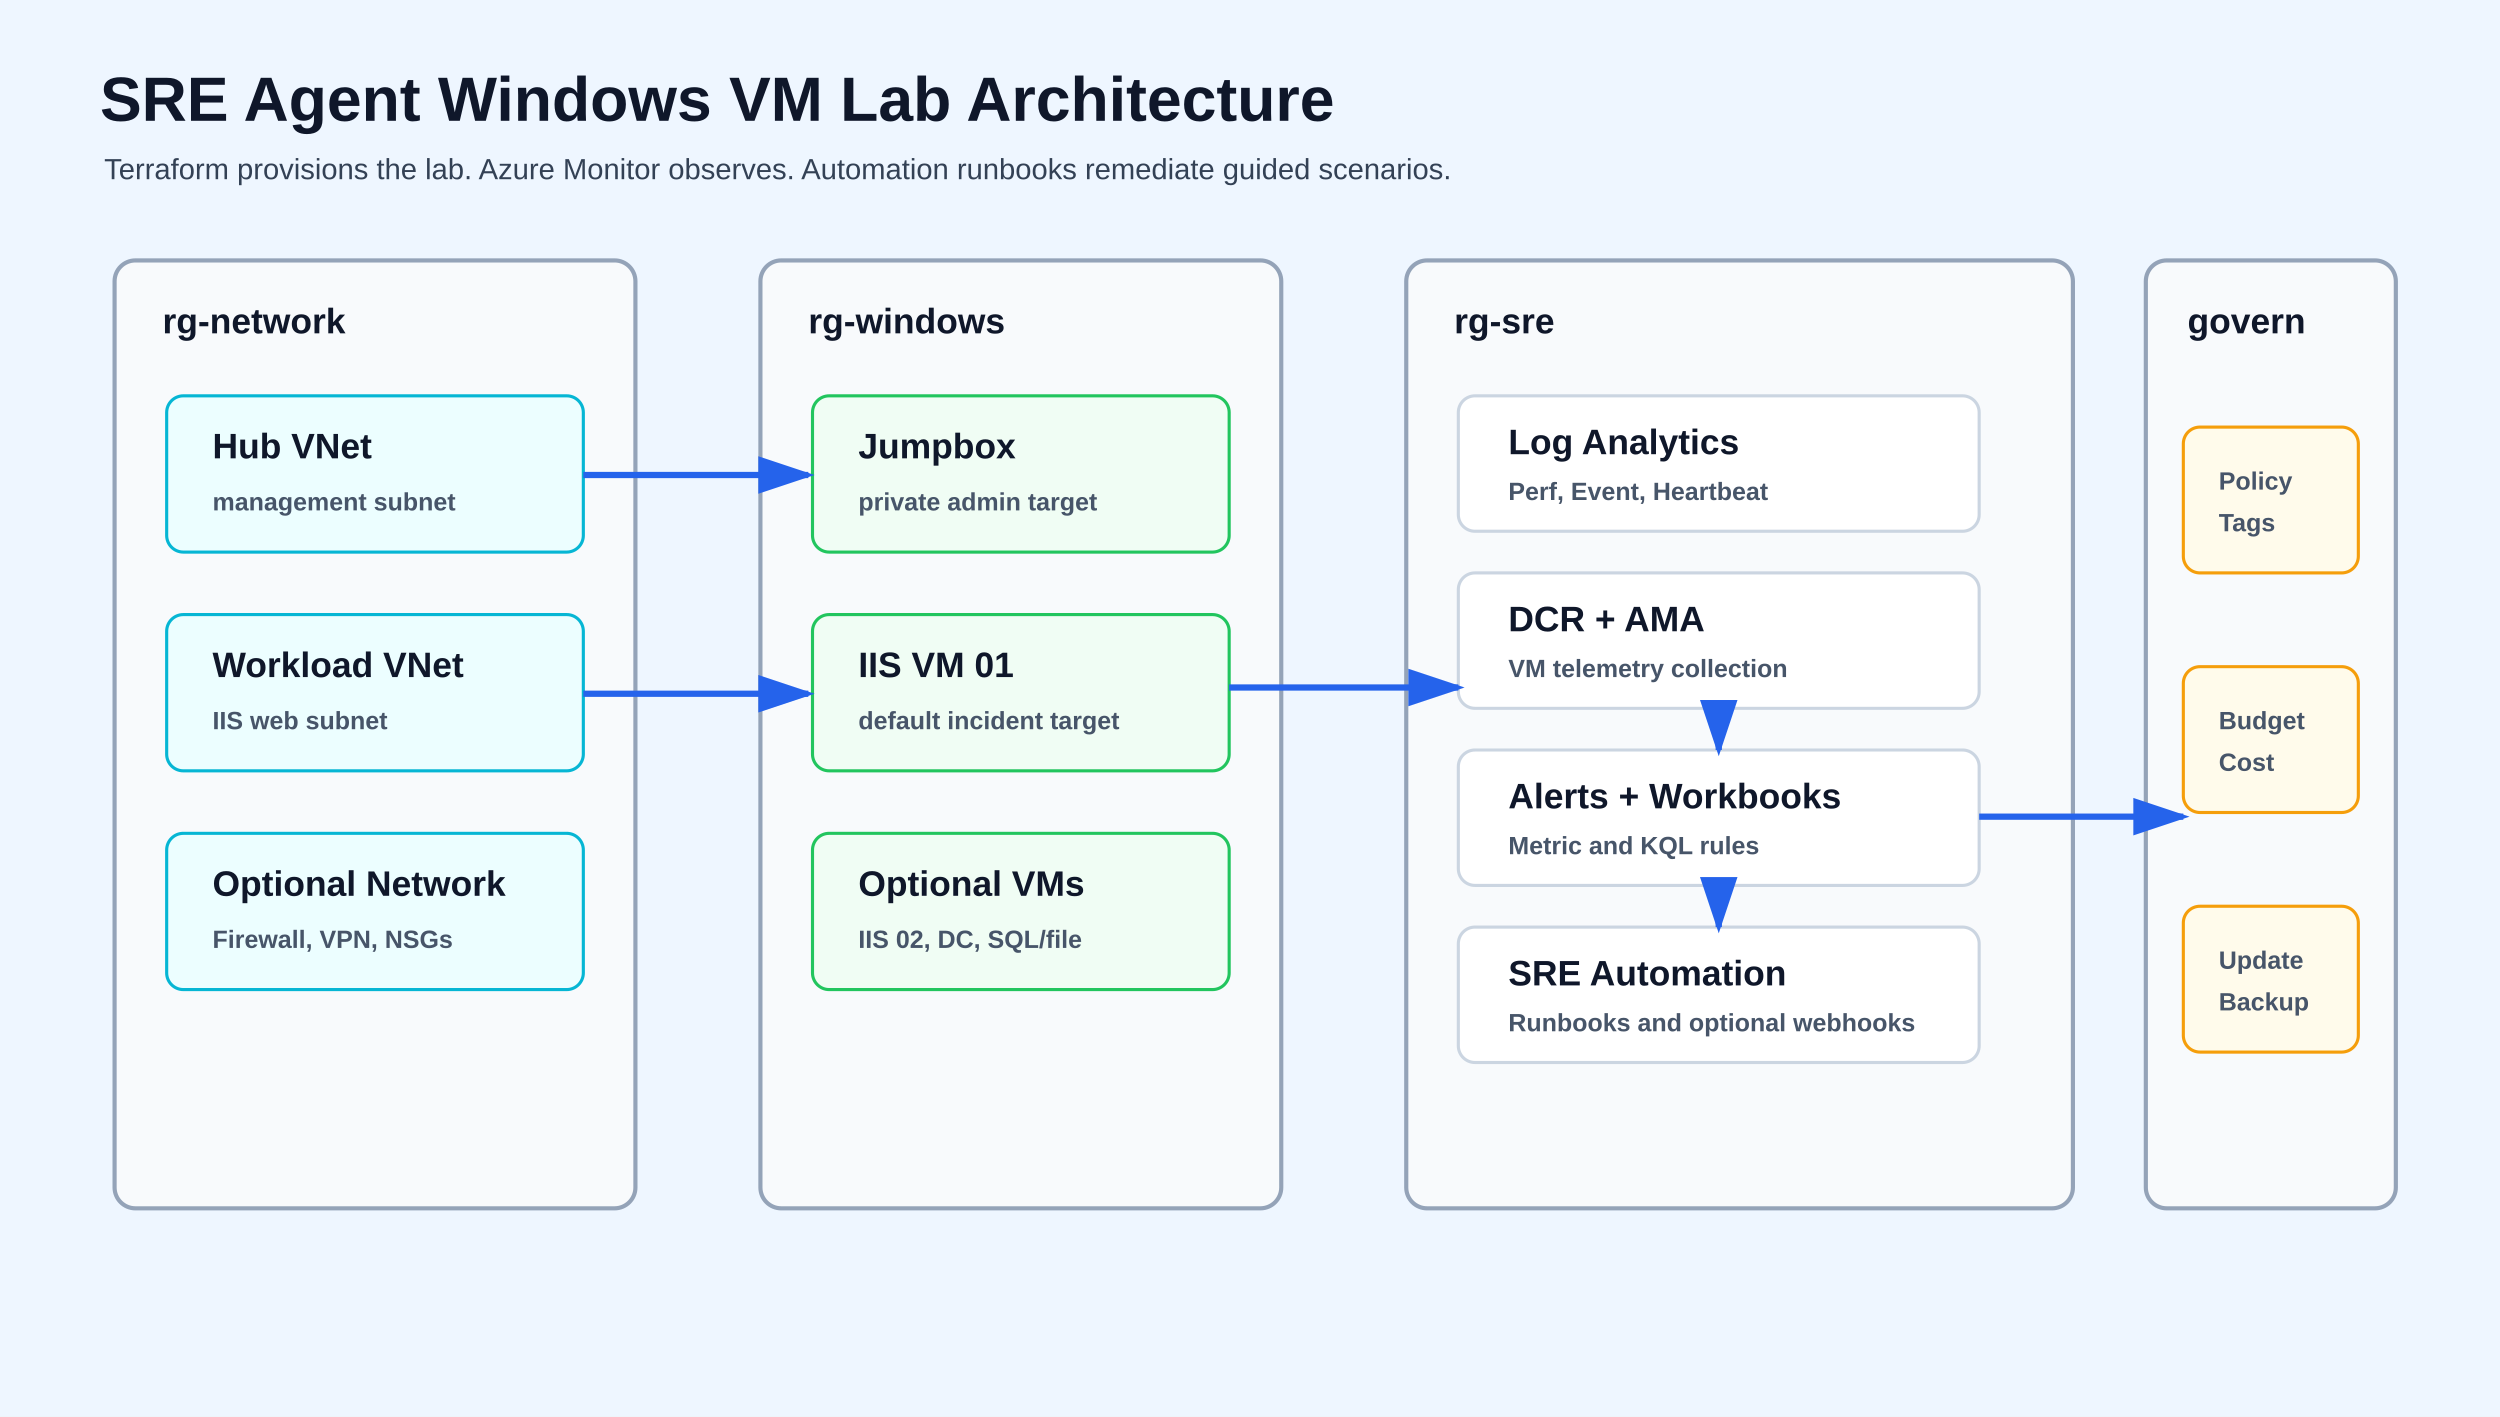
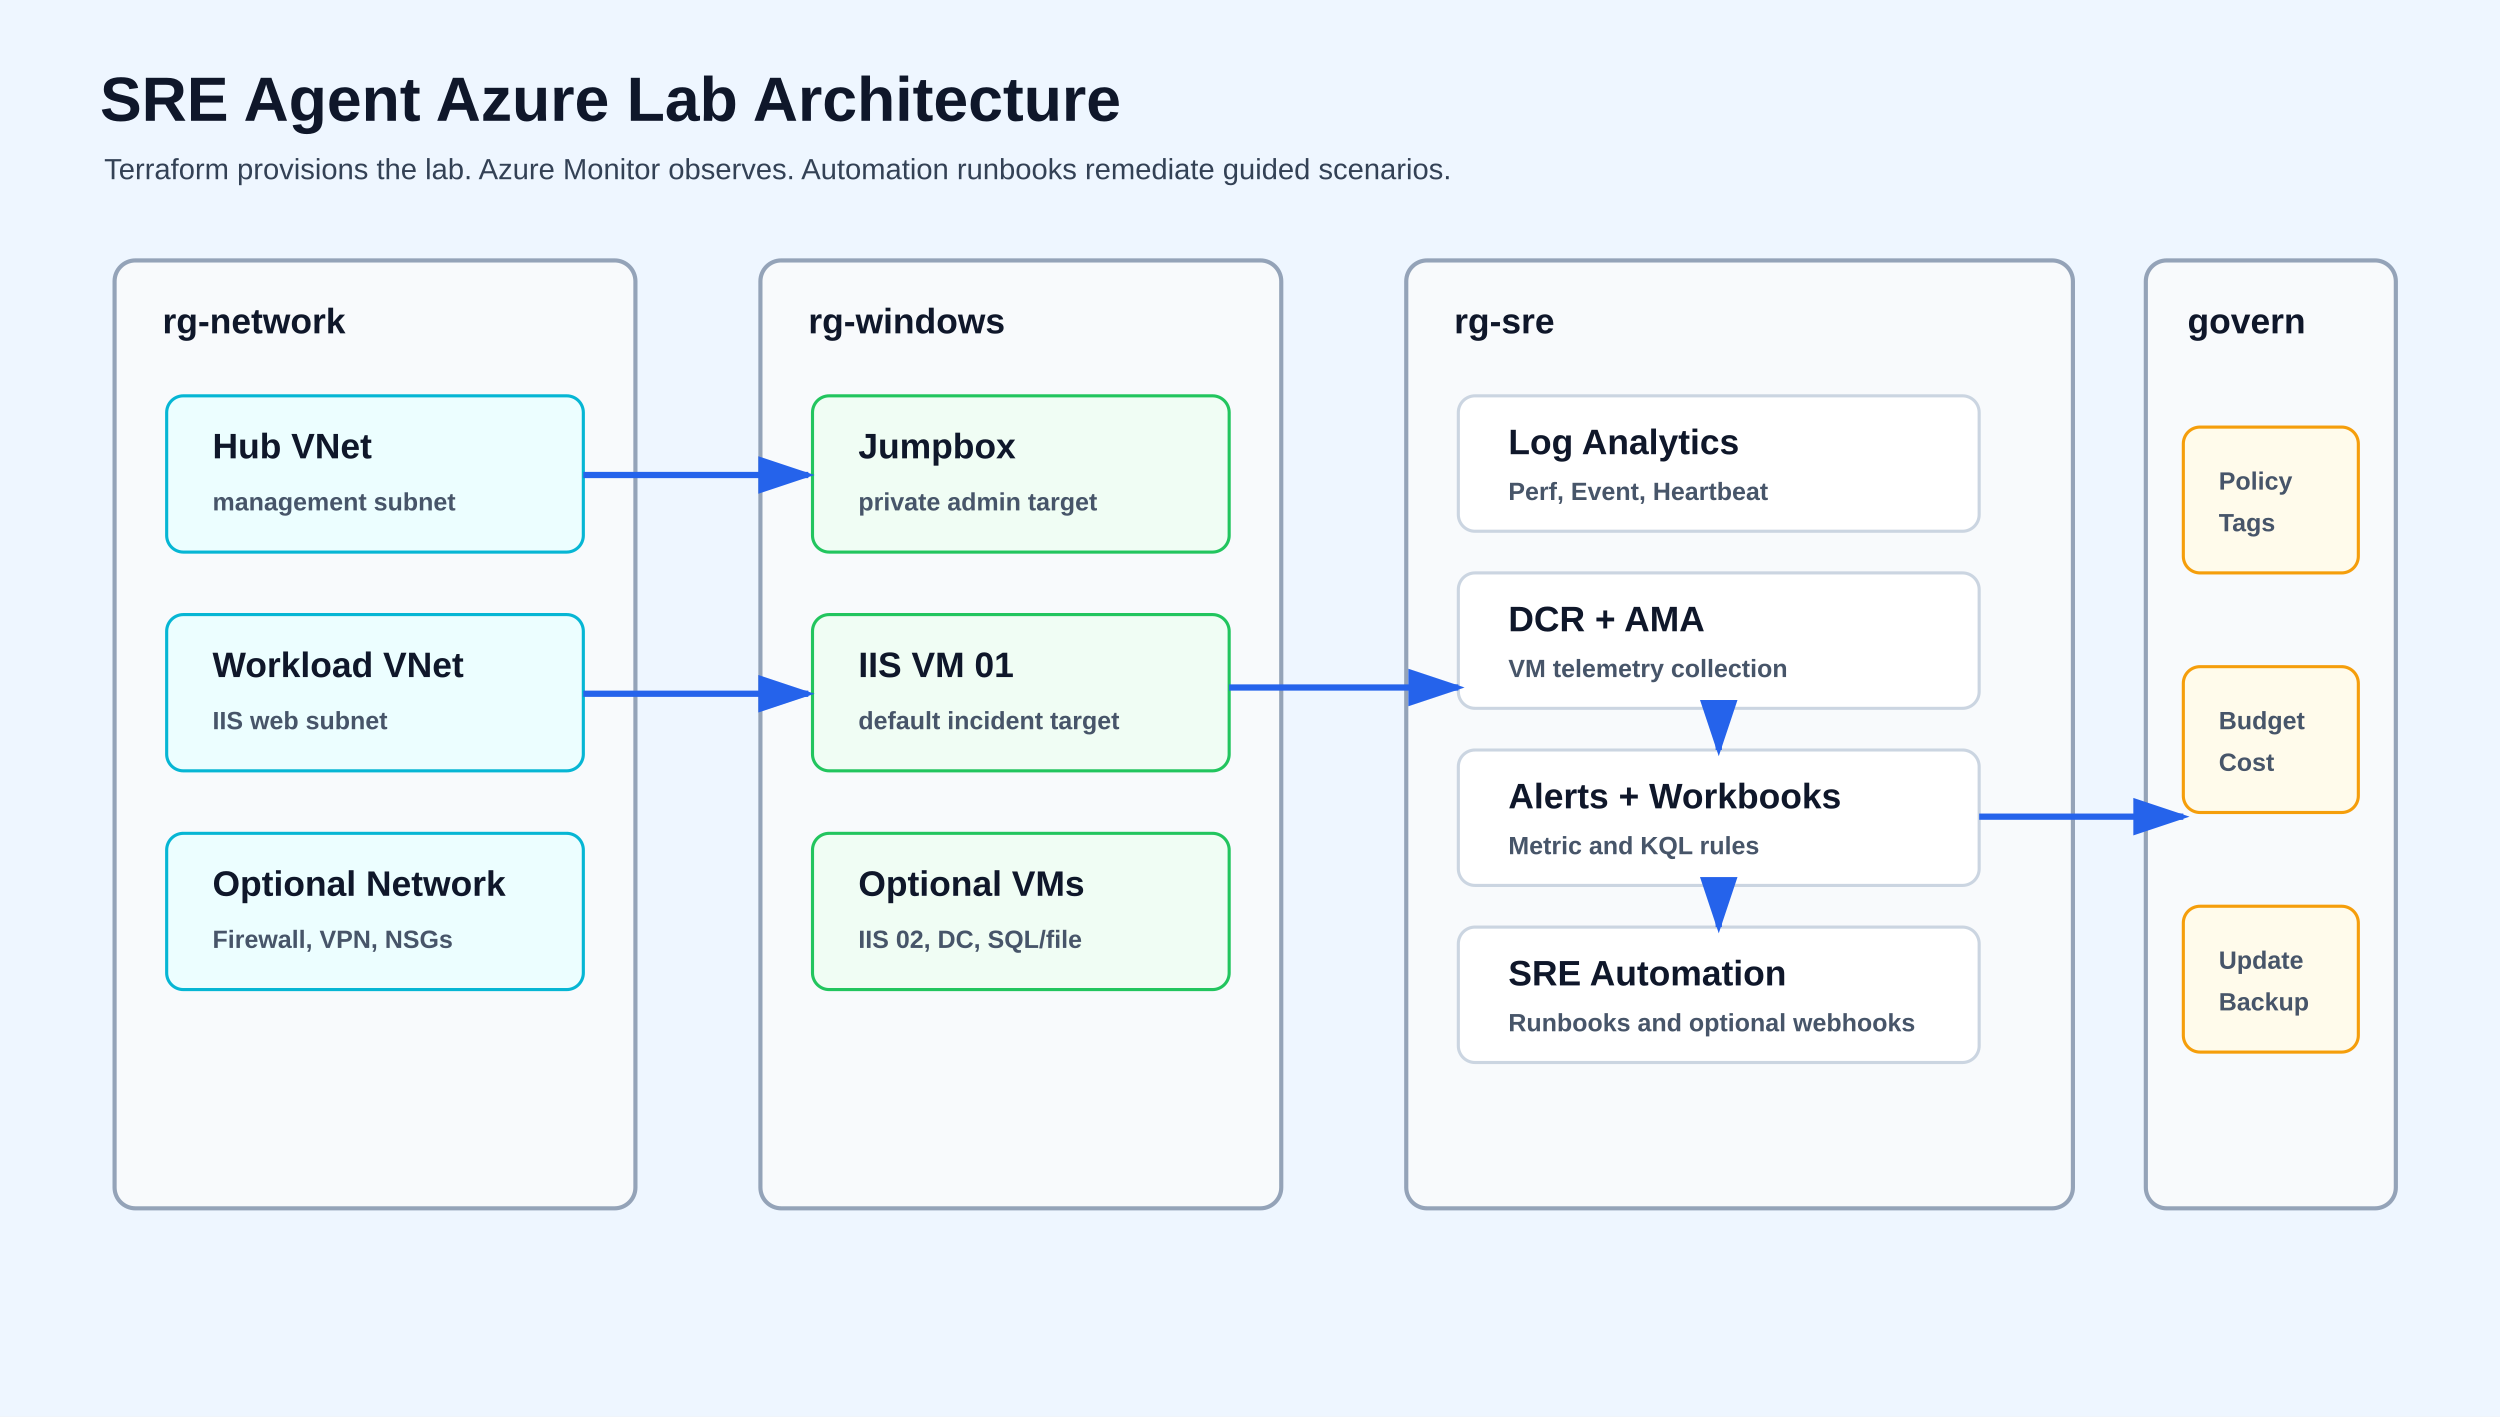
- <svg xmlns="http://www.w3.org/2000/svg" width="1200" height="680" viewBox="0 0 1200 680" role="img" aria-label="SRE Agent Windows VM Lab architecture overview">
+ <svg xmlns="http://www.w3.org/2000/svg" width="1200" height="680" viewBox="0 0 1200 680" role="img" aria-label="SRE Agent Azure Lab architecture overview">
  <defs>
    <style>
      .title{font:700 30px Segoe UI,Arial,sans-serif;fill:#0f172a}
      .h{font:700 17px Segoe UI,Arial,sans-serif;fill:#0f172a}
      .t{font:500 14px Segoe UI,Arial,sans-serif;fill:#334155}
      .small{font:600 12px Segoe UI,Arial,sans-serif;fill:#475569}
      .rg{fill:#f8fafc;stroke:#94a3b8;stroke-width:2;rx:10}
      .card{fill:#ffffff;stroke:#cbd5e1;stroke-width:1.5;rx:8}
      .line{stroke:#2563eb;stroke-width:3;fill:none;marker-end:url(#arrow)}
      .soft{fill:#ecfeff;stroke:#06b6d4}
      .green{fill:#f0fdf4;stroke:#22c55e}
      .amber{fill:#fffbeb;stroke:#f59e0b}
    </style>
    <marker id="arrow" markerWidth="10" markerHeight="10" refX="8" refY="3" orient="auto" markerUnits="strokeWidth">
      <path d="M0,0 L0,6 L9,3 z" fill="#2563eb" />
    </marker>
  </defs>
  <rect width="1200" height="680" fill="#eef6ff" />
-   <text x="48" y="58" class="title">SRE Agent Windows VM Lab Architecture</text>
+   <text x="48" y="58" class="title">SRE Agent Azure Lab Architecture</text>
  <text x="50" y="86" class="t">Terraform provisions the lab. Azure Monitor observes. Automation runbooks remediate guided scenarios.</text>
  <rect x="55" y="125" width="250" height="455" class="rg" />
  <text x="78" y="160" class="h">rg-network</text>
  <rect x="80" y="190" width="200" height="75" class="card soft" />
  <text x="102" y="220" class="h">Hub VNet</text>
  <text x="102" y="245" class="small">management subnet</text>
  <rect x="80" y="295" width="200" height="75" class="card soft" />
  <text x="102" y="325" class="h">Workload VNet</text>
  <text x="102" y="350" class="small">IIS web subnet</text>
  <rect x="80" y="400" width="200" height="75" class="card soft" />
  <text x="102" y="430" class="h">Optional Network</text>
  <text x="102" y="455" class="small">Firewall, VPN, NSGs</text>
  <rect x="365" y="125" width="250" height="455" class="rg" />
  <text x="388" y="160" class="h">rg-windows</text>
  <rect x="390" y="190" width="200" height="75" class="card green" />
  <text x="412" y="220" class="h">Jumpbox</text>
  <text x="412" y="245" class="small">private admin target</text>
  <rect x="390" y="295" width="200" height="75" class="card green" />
  <text x="412" y="325" class="h">IIS VM 01</text>
  <text x="412" y="350" class="small">default incident target</text>
  <rect x="390" y="400" width="200" height="75" class="card green" />
  <text x="412" y="430" class="h">Optional VMs</text>
  <text x="412" y="455" class="small">IIS 02, DC, SQL/file</text>
  <rect x="675" y="125" width="320" height="455" class="rg" />
  <text x="698" y="160" class="h">rg-sre</text>
  <rect x="700" y="190" width="250" height="65" class="card" />
  <text x="724" y="218" class="h">Log Analytics</text>
  <text x="724" y="240" class="small">Perf, Event, Heartbeat</text>
  <rect x="700" y="275" width="250" height="65" class="card" />
  <text x="724" y="303" class="h">DCR + AMA</text>
  <text x="724" y="325" class="small">VM telemetry collection</text>
  <rect x="700" y="360" width="250" height="65" class="card" />
  <text x="724" y="388" class="h">Alerts + Workbooks</text>
  <text x="724" y="410" class="small">Metric and KQL rules</text>
  <rect x="700" y="445" width="250" height="65" class="card" />
  <text x="724" y="473" class="h">SRE Automation</text>
  <text x="724" y="495" class="small">Runbooks and optional webhooks</text>
  <rect x="1030" y="125" width="120" height="455" class="rg" />
  <text x="1050" y="160" class="h">govern</text>
  <rect x="1048" y="205" width="84" height="70" class="card amber" />
  <text x="1065" y="235" class="small">Policy</text>
  <text x="1065" y="255" class="small">Tags</text>
  <rect x="1048" y="320" width="84" height="70" class="card amber" />
  <text x="1065" y="350" class="small">Budget</text>
  <text x="1065" y="370" class="small">Cost</text>
  <rect x="1048" y="435" width="84" height="70" class="card amber" />
  <text x="1065" y="465" class="small">Update</text>
  <text x="1065" y="485" class="small">Backup</text>
  <path class="line" d="M280 228 H388" />
  <path class="line" d="M280 333 H388" />
  <path class="line" d="M590 330 H700" />
  <path class="line" d="M825 340 V360" />
  <path class="line" d="M825 425 V445" />
  <path class="line" d="M950 392 H1048" />
</svg>
